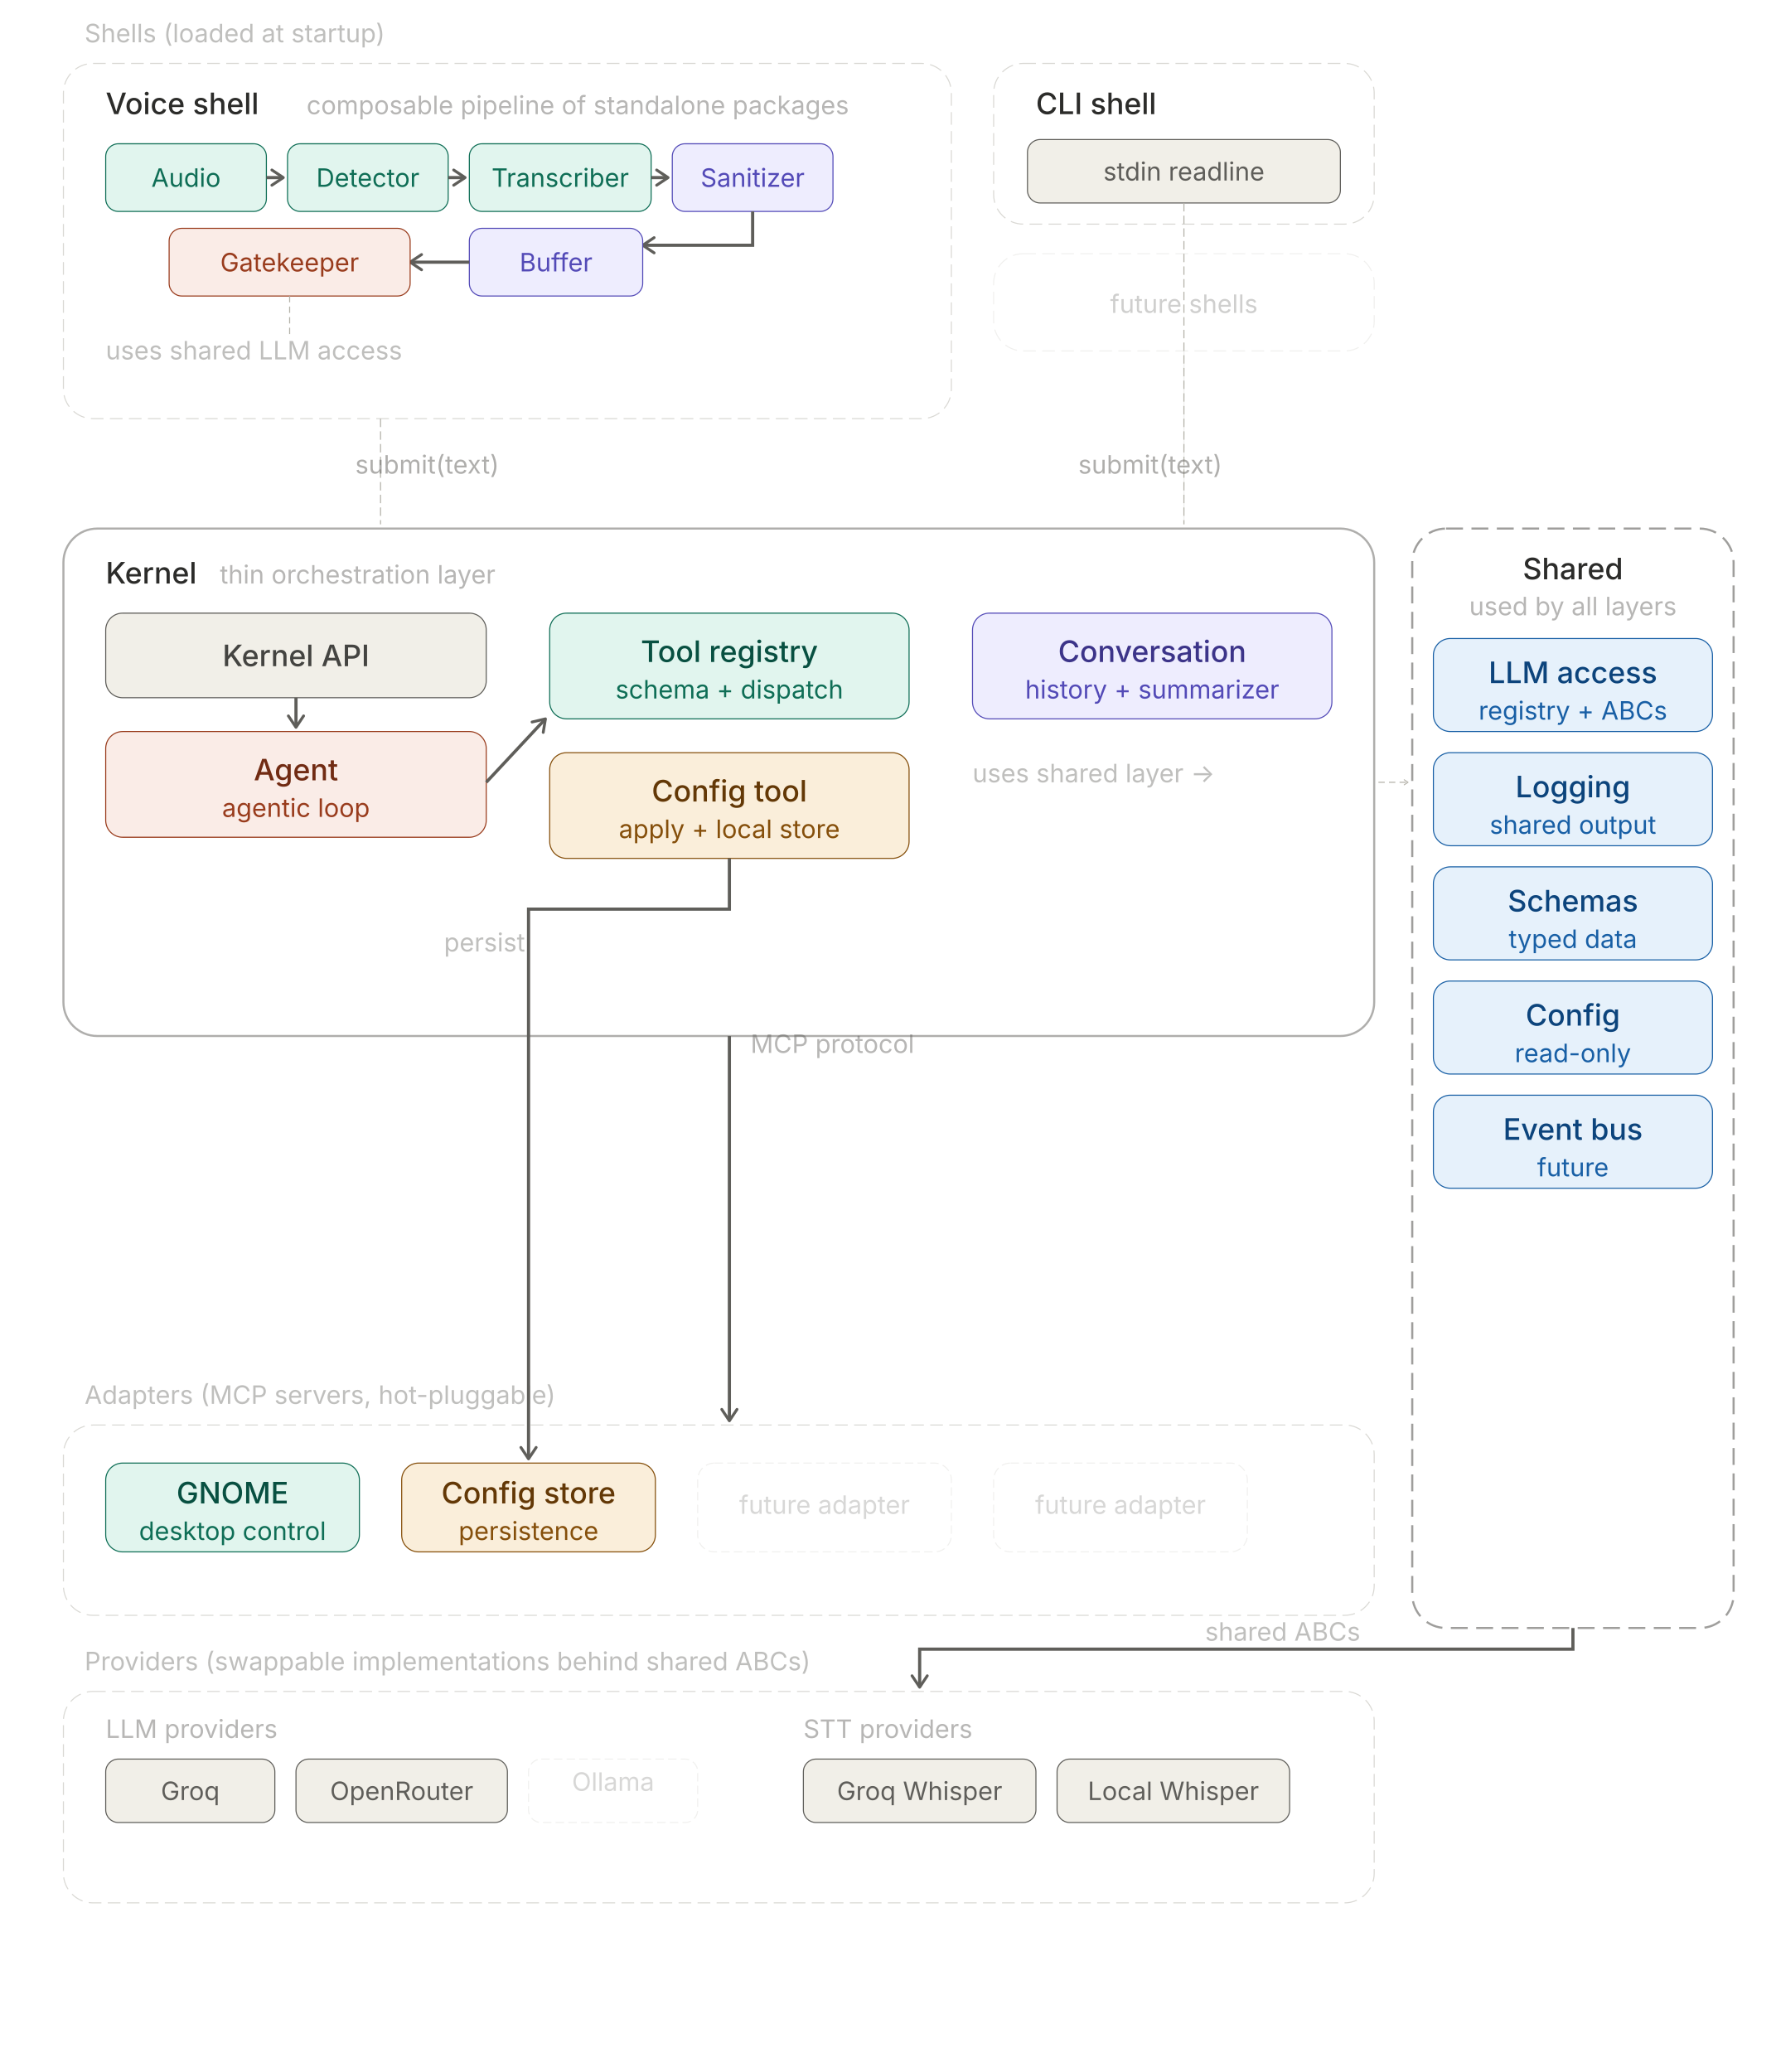
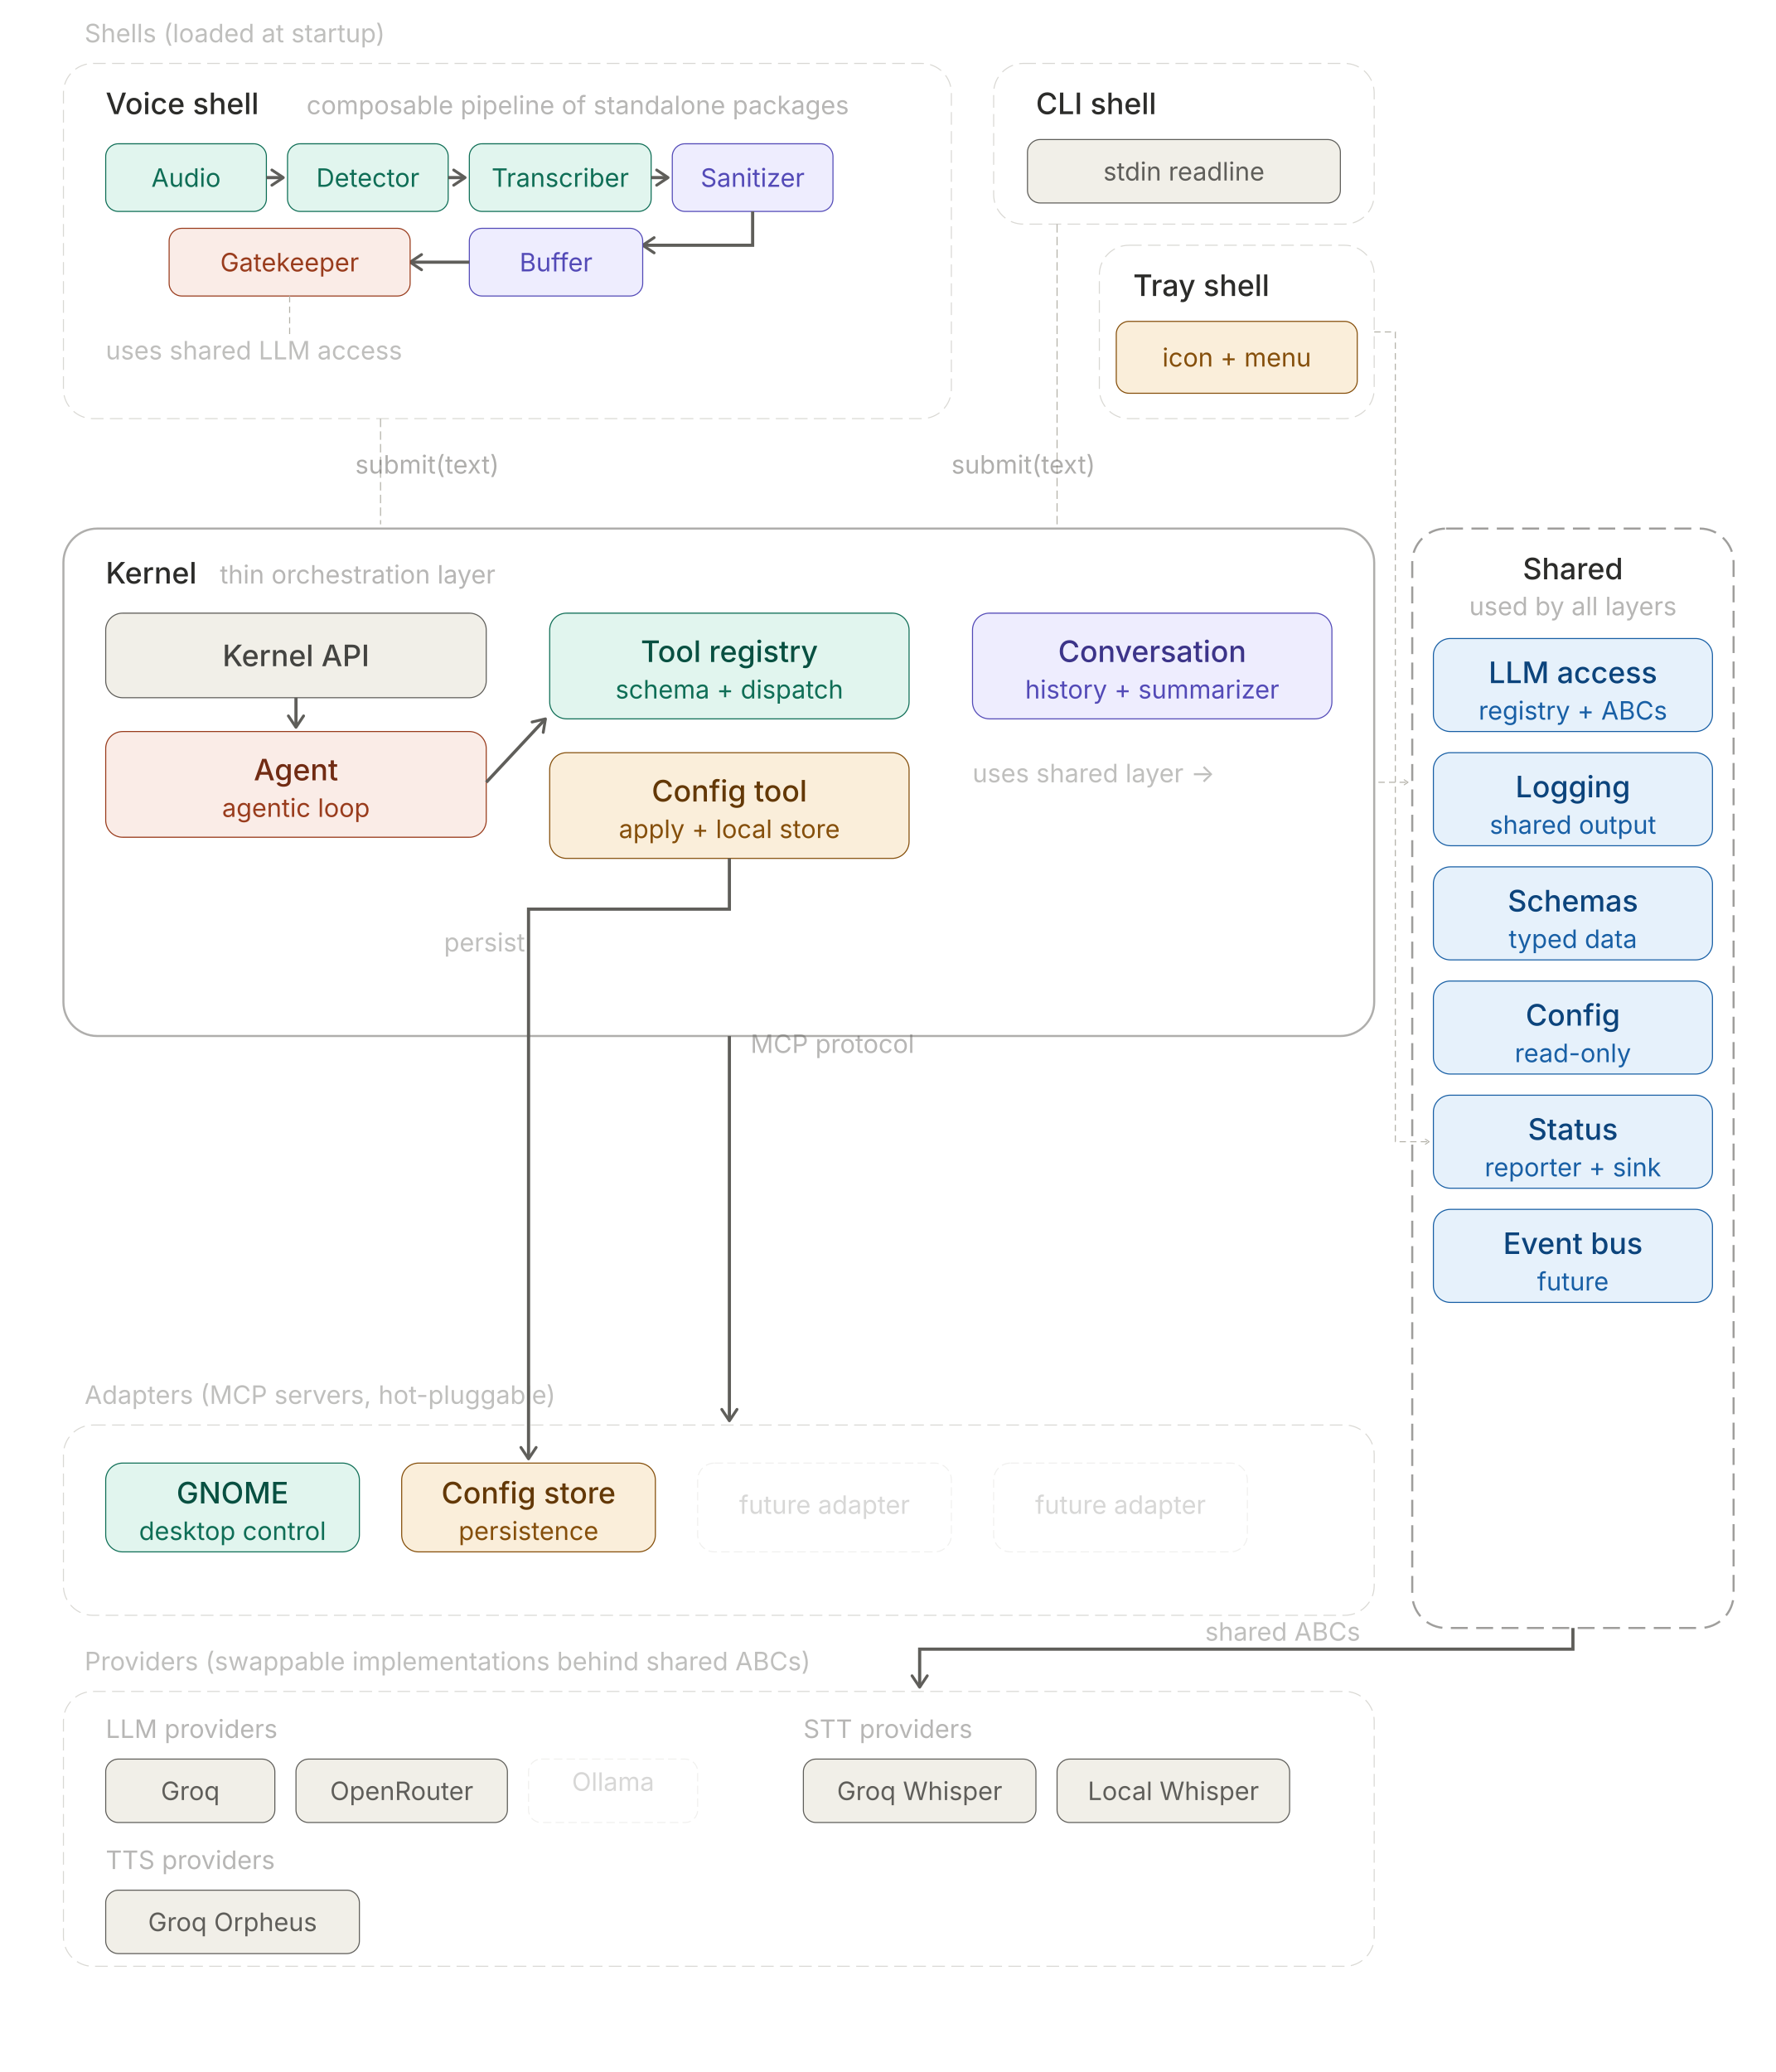
<svg xmlns="http://www.w3.org/2000/svg" width="100%" viewBox="0 0 840 980">
  <defs>
    <marker id="arrow" viewBox="0 0 10 10" refX="8" refY="5" markerWidth="6" markerHeight="6" orient="auto-start-reverse">
      <path d="M2 1L8 5L2 9" fill="none" stroke="context-stroke" stroke-width="1.5" stroke-linecap="round" stroke-linejoin="round" />
    </marker>
    <style>
    text { font-family: system-ui, -apple-system, sans-serif; }
    .th { font-size: 14px; font-weight: 500; fill: #2C2C2A; }
    .ts { font-size: 12px; font-weight: 400; fill: #5F5E5A; }
    .arr { stroke: #5F5E5A; stroke-width: 1.5; }
    .leader { stroke: #B4B2A9; stroke-width: 0.5; stroke-dasharray: 3 2; }

    .c-teal rect { fill: #E1F5EE; stroke: #0F6E56; }
    .c-teal .th { fill: #085041; }
    .c-teal .ts { fill: #0F6E56; }

    .c-purple rect { fill: #EEEDFE; stroke: #534AB7; }
    .c-purple .th { fill: #3C3489; }
    .c-purple .ts { fill: #534AB7; }

    .c-coral rect { fill: #FAECE7; stroke: #993C1D; }
    .c-coral .th { fill: #712B13; }
    .c-coral .ts { fill: #993C1D; }

    .c-gray rect { fill: #F1EFE8; stroke: #5F5E5A; }
    .c-gray .th { fill: #444441; }
    .c-gray .ts { fill: #5F5E5A; }

    .c-amber rect { fill: #FAEEDA; stroke: #854F0B; }
    .c-amber .th { fill: #633806; }
    .c-amber .ts { fill: #854F0B; }

    .c-blue rect { fill: #E6F1FB; stroke: #185FA5; }
    .c-blue .th { fill: #0C447C; }
    .c-blue .ts { fill: #185FA5; }
  </style>
  </defs>
  <text class="ts" x="40" y="20" opacity="0.4">Shells (loaded at startup)</text>
  <rect x="30" y="30" width="420" height="168" rx="14" fill="none" stroke="#B4B2A9" stroke-width="0.5" stroke-dasharray="6 3" opacity="0.5" />
  <text class="th" x="50" y="54">Voice shell</text>
  <text class="ts" x="145" y="54" opacity="0.45">composable pipeline of standalone packages</text>
  <g class="c-teal">
    <rect x="50" y="68" width="76" height="32" rx="6" stroke-width="0.5" />
    <text class="ts" x="88" y="84" text-anchor="middle" dominant-baseline="central">Audio</text>
  </g>
  <line x1="126" y1="84" x2="134" y2="84" class="arr" marker-end="url(#arrow)" />
  <g class="c-teal">
    <rect x="136" y="68" width="76" height="32" rx="6" stroke-width="0.5" />
    <text class="ts" x="174" y="84" text-anchor="middle" dominant-baseline="central">Detector</text>
  </g>
  <line x1="212" y1="84" x2="220" y2="84" class="arr" marker-end="url(#arrow)" />
  <g class="c-teal">
    <rect x="222" y="68" width="86" height="32" rx="6" stroke-width="0.5" />
    <text class="ts" x="265" y="84" text-anchor="middle" dominant-baseline="central">Transcriber</text>
  </g>
  <line x1="308" y1="84" x2="316" y2="84" class="arr" marker-end="url(#arrow)" />
  <g class="c-purple">
    <rect x="318" y="68" width="76" height="32" rx="6" stroke-width="0.5" />
    <text class="ts" x="356" y="84" text-anchor="middle" dominant-baseline="central">Sanitizer</text>
  </g>
  <path d="M356 100 L356 116 L304 116" fill="none" class="arr" marker-end="url(#arrow)" />
  <g class="c-purple">
    <rect x="222" y="108" width="82" height="32" rx="6" stroke-width="0.5" />
    <text class="ts" x="263" y="124" text-anchor="middle" dominant-baseline="central">Buffer</text>
  </g>
  <line x1="222" y1="124" x2="194" y2="124" class="arr" marker-end="url(#arrow)" />
  <g class="c-coral">
    <rect x="80" y="108" width="114" height="32" rx="6" stroke-width="0.5" />
    <text class="ts" x="137" y="124" text-anchor="middle" dominant-baseline="central">Gatekeeper</text>
  </g>
  <line x1="137" y1="140" x2="137" y2="160" stroke="#B4B2A9" stroke-width="0.5" stroke-dasharray="3 2" />
  <text class="ts" x="50" y="170" opacity="0.4">uses shared LLM access</text>
  <rect x="470" y="30" width="180" height="76" rx="14" fill="none" stroke="#B4B2A9" stroke-width="0.5" stroke-dasharray="6 3" opacity="0.5" />
  <text class="th" x="490" y="54">CLI shell</text>
  <g class="c-gray">
    <rect x="486" y="66" width="148" height="30" rx="6" stroke-width="0.5" />
    <text class="ts" x="560" y="81" text-anchor="middle" dominant-baseline="central">stdin readline</text>
  </g>
-   <rect x="470" y="120" width="180" height="46" rx="14" fill="none" stroke="#B4B2A9" stroke-width="0.5" stroke-dasharray="6 3" opacity="0.2" />
-   <text class="ts" x="560" y="148" text-anchor="middle" opacity="0.3">future shells</text>
-   <line x1="560" y1="166" x2="560" y2="248" stroke="#B4B2A9" stroke-width="0.5" stroke-dasharray="4 2" opacity="0.2" />
+   <rect x="520" y="116" width="130" height="82" rx="14" fill="none" stroke="#B4B2A9" stroke-width="0.5" stroke-dasharray="6 3" opacity="0.5" />
+   <text class="th" x="536" y="140">Tray shell</text>
+   <g class="c-amber">
+     <rect x="528" y="152" width="114" height="34" rx="6" stroke-width="0.5" />
+     <text class="ts" x="585" y="169" text-anchor="middle" dominant-baseline="central">icon + menu</text>
+   </g>
+   <path d="M650 157 H660 V540 H676" fill="none" class="leader" marker-end="url(#arrow)" />
  <line x1="180" y1="198" x2="180" y2="248" stroke="#B4B2A9" stroke-width="0.5" stroke-dasharray="4 2" />
-   <line x1="560" y1="96" x2="560" y2="248" stroke="#B4B2A9" stroke-width="0.5" stroke-dasharray="4 2" />
+   <line x1="500" y1="106" x2="500" y2="248" stroke="#B4B2A9" stroke-width="0.5" stroke-dasharray="4 2" />
  <text class="ts" x="168" y="224" opacity="0.5">submit(text)</text>
-   <text class="ts" x="510" y="224" opacity="0.5">submit(text)</text>
+   <text class="ts" x="450" y="224" opacity="0.5">submit(text)</text>
  <rect x="30" y="250" width="620" height="240" rx="16" fill="none" stroke="#5F5E5A" stroke-width="1" opacity="0.5" />
  <text class="th" x="50" y="276">Kernel</text>
  <text class="ts" x="104" y="276" opacity="0.45">thin orchestration layer</text>
  <g class="c-gray">
    <rect x="50" y="290" width="180" height="40" rx="8" stroke-width="0.5" />
    <text class="th" x="140" y="310" text-anchor="middle" dominant-baseline="central">Kernel API</text>
  </g>
  <line x1="140" y1="330" x2="140" y2="344" class="arr" marker-end="url(#arrow)" />
  <g class="c-coral">
    <rect x="50" y="346" width="180" height="50" rx="8" stroke-width="0.5" />
    <text class="th" x="140" y="364" text-anchor="middle" dominant-baseline="central">Agent</text>
    <text class="ts" x="140" y="382" text-anchor="middle" dominant-baseline="central">agentic loop</text>
  </g>
  <g class="c-teal">
    <rect x="260" y="290" width="170" height="50" rx="8" stroke-width="0.5" />
    <text class="th" x="345" y="308" text-anchor="middle" dominant-baseline="central">Tool registry</text>
    <text class="ts" x="345" y="326" text-anchor="middle" dominant-baseline="central">schema + dispatch</text>
  </g>
  <line x1="230" y1="370" x2="258" y2="340" class="arr" marker-end="url(#arrow)" />
  <g class="c-amber">
    <rect x="260" y="356" width="170" height="50" rx="8" stroke-width="0.5" />
    <text class="th" x="345" y="374" text-anchor="middle" dominant-baseline="central">Config tool</text>
    <text class="ts" x="345" y="392" text-anchor="middle" dominant-baseline="central">apply + local store</text>
  </g>
  <g class="c-purple">
    <rect x="460" y="290" width="170" height="50" rx="8" stroke-width="0.5" />
    <text class="th" x="545" y="308" text-anchor="middle" dominant-baseline="central">Conversation</text>
    <text class="ts" x="545" y="326" text-anchor="middle" dominant-baseline="central">history + summarizer</text>
  </g>
  <line x1="652" y1="370" x2="666" y2="370" stroke="#B4B2A9" stroke-width="0.5" stroke-dasharray="3 2" marker-end="url(#arrow)" />
  <text class="ts" x="460" y="370" opacity="0.4">uses shared layer →</text>
  <rect x="668" y="250" width="152" height="520" rx="16" fill="none" stroke="#5F5E5A" stroke-width="1" stroke-dasharray="8 4" opacity="0.6" />
  <text class="th" x="744" y="274" text-anchor="middle">Shared</text>
  <text class="ts" x="744" y="291" text-anchor="middle" opacity="0.45">used by all layers</text>
  <g class="c-blue">
    <rect x="678" y="302" width="132" height="44" rx="8" stroke-width="0.5" />
    <text class="th" x="744" y="318" text-anchor="middle" dominant-baseline="central">LLM access</text>
    <text class="ts" x="744" y="336" text-anchor="middle" dominant-baseline="central">registry + ABCs</text>
  </g>
  <g class="c-blue">
    <rect x="678" y="356" width="132" height="44" rx="8" stroke-width="0.5" />
    <text class="th" x="744" y="372" text-anchor="middle" dominant-baseline="central">Logging</text>
    <text class="ts" x="744" y="390" text-anchor="middle" dominant-baseline="central">shared output</text>
  </g>
  <g class="c-blue">
    <rect x="678" y="410" width="132" height="44" rx="8" stroke-width="0.5" />
    <text class="th" x="744" y="426" text-anchor="middle" dominant-baseline="central">Schemas</text>
    <text class="ts" x="744" y="444" text-anchor="middle" dominant-baseline="central">typed data</text>
  </g>
  <g class="c-blue">
    <rect x="678" y="464" width="132" height="44" rx="8" stroke-width="0.5" />
    <text class="th" x="744" y="480" text-anchor="middle" dominant-baseline="central">Config</text>
    <text class="ts" x="744" y="498" text-anchor="middle" dominant-baseline="central">read-only</text>
  </g>
  <g class="c-blue">
    <rect x="678" y="518" width="132" height="44" rx="8" stroke-width="0.5" />
-     <text class="th" x="744" y="534" text-anchor="middle" dominant-baseline="central">Event bus</text>
-     <text class="ts" x="744" y="552" text-anchor="middle" dominant-baseline="central">future</text>
+     <text class="th" x="744" y="534" text-anchor="middle" dominant-baseline="central">Status</text>
+     <text class="ts" x="744" y="552" text-anchor="middle" dominant-baseline="central">reporter + sink</text>
+   </g>
+   <g class="c-blue">
+     <rect x="678" y="572" width="132" height="44" rx="8" stroke-width="0.5" />
+     <text class="th" x="744" y="588" text-anchor="middle" dominant-baseline="central">Event bus</text>
+     <text class="ts" x="744" y="606" text-anchor="middle" dominant-baseline="central">future</text>
  </g>
  <text class="ts" x="40" y="664" opacity="0.4">Adapters (MCP servers, hot-pluggable)</text>
  <rect x="30" y="674" width="620" height="90" rx="14" fill="none" stroke="#B4B2A9" stroke-width="0.5" stroke-dasharray="6 3" opacity="0.5" />
  <g class="c-teal">
    <rect x="50" y="692" width="120" height="42" rx="8" stroke-width="0.5" />
    <text class="th" x="110" y="706" text-anchor="middle" dominant-baseline="central">GNOME</text>
    <text class="ts" x="110" y="724" text-anchor="middle" dominant-baseline="central">desktop control</text>
  </g>
  <g class="c-amber">
    <rect x="190" y="692" width="120" height="42" rx="8" stroke-width="0.5" />
    <text class="th" x="250" y="706" text-anchor="middle" dominant-baseline="central">Config store</text>
    <text class="ts" x="250" y="724" text-anchor="middle" dominant-baseline="central">persistence</text>
  </g>
  <rect x="330" y="692" width="120" height="42" rx="8" fill="none" stroke="#B4B2A9" stroke-width="0.5" stroke-dasharray="4 2" opacity="0.2" />
  <text class="ts" x="390" y="716" text-anchor="middle" opacity="0.25">future adapter</text>
  <rect x="470" y="692" width="120" height="42" rx="8" fill="none" stroke="#B4B2A9" stroke-width="0.5" stroke-dasharray="4 2" opacity="0.2" />
  <text class="ts" x="530" y="716" text-anchor="middle" opacity="0.25">future adapter</text>
  <line x1="345" y1="490" x2="345" y2="672" class="arr" marker-end="url(#arrow)" />
  <text class="ts" x="355" y="498" opacity="0.45">MCP protocol</text>
  <path d="M345 406 L345 430 L250 430 L250 690" fill="none" class="arr" marker-end="url(#arrow)" />
  <text class="ts" x="210" y="450" opacity="0.4">persist</text>
  <text class="ts" x="40" y="790" opacity="0.4">Providers (swappable implementations behind shared ABCs)</text>
-   <rect x="30" y="800" width="620" height="100" rx="14" fill="none" stroke="#B4B2A9" stroke-width="0.5" stroke-dasharray="6 3" opacity="0.5" />
+   <rect x="30" y="800" width="620" height="130" rx="14" fill="none" stroke="#B4B2A9" stroke-width="0.5" stroke-dasharray="6 3" opacity="0.5" />
  <text class="ts" x="50" y="822" opacity="0.45">LLM providers</text>
  <g class="c-gray">
    <rect x="50" y="832" width="80" height="30" rx="6" stroke-width="0.5" />
    <text class="ts" x="90" y="847" text-anchor="middle" dominant-baseline="central">Groq</text>
  </g>
  <g class="c-gray">
    <rect x="140" y="832" width="100" height="30" rx="6" stroke-width="0.5" />
    <text class="ts" x="190" y="847" text-anchor="middle" dominant-baseline="central">OpenRouter</text>
  </g>
  <rect x="250" y="832" width="80" height="30" rx="6" fill="none" stroke="#B4B2A9" stroke-width="0.5" stroke-dasharray="4 2" opacity="0.2" />
  <text class="ts" x="290" y="847" text-anchor="middle" opacity="0.25">Ollama</text>
  <text class="ts" x="380" y="822" opacity="0.45">STT providers</text>
  <g class="c-gray">
    <rect x="380" y="832" width="110" height="30" rx="6" stroke-width="0.5" />
    <text class="ts" x="435" y="847" text-anchor="middle" dominant-baseline="central">Groq Whisper</text>
  </g>
  <g class="c-gray">
    <rect x="500" y="832" width="110" height="30" rx="6" stroke-width="0.5" />
    <text class="ts" x="555" y="847" text-anchor="middle" dominant-baseline="central">Local Whisper</text>
  </g>
+   <text class="ts" x="50" y="884" opacity="0.45">TTS providers</text>
+   <g class="c-gray">
+     <rect x="50" y="894" width="120" height="30" rx="6" stroke-width="0.5" />
+     <text class="ts" x="110" y="909" text-anchor="middle" dominant-baseline="central">Groq Orpheus</text>
+   </g>
  <path d="M744 770 L744 780 L435 780 L435 798" fill="none" class="arr" marker-end="url(#arrow)" />
  <text class="ts" x="570" y="776" opacity="0.4">shared ABCs</text>
</svg>
